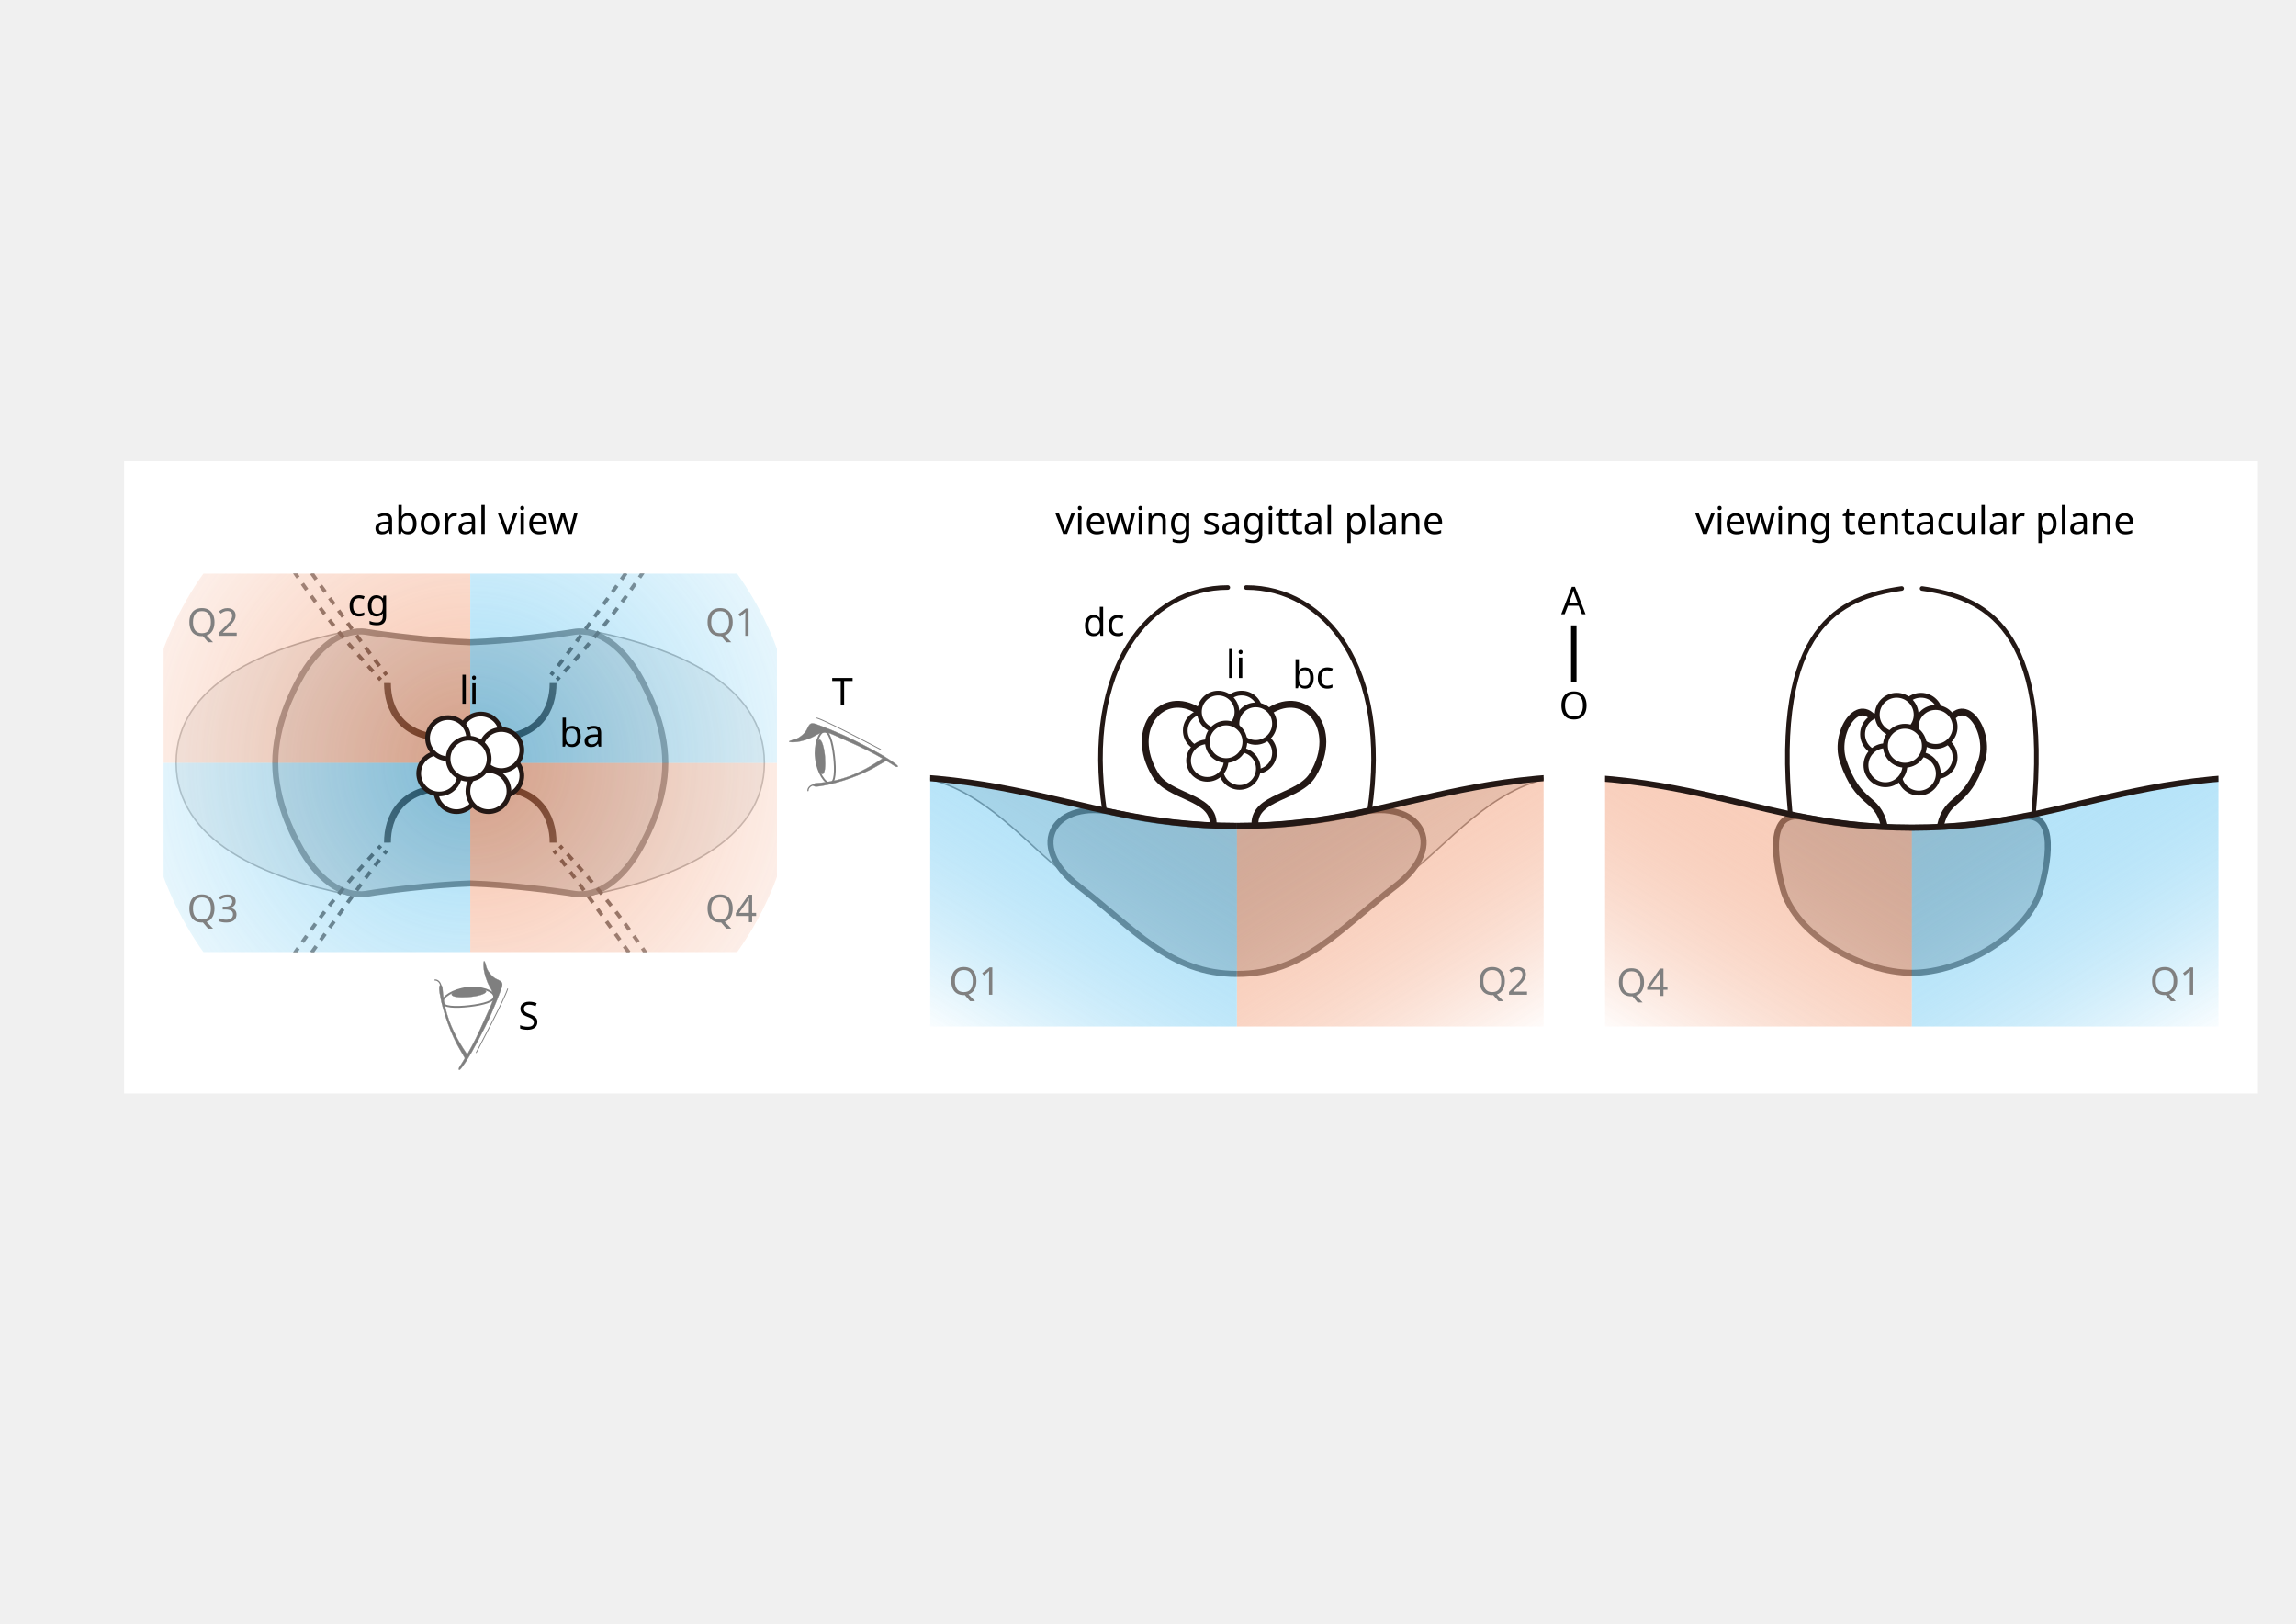
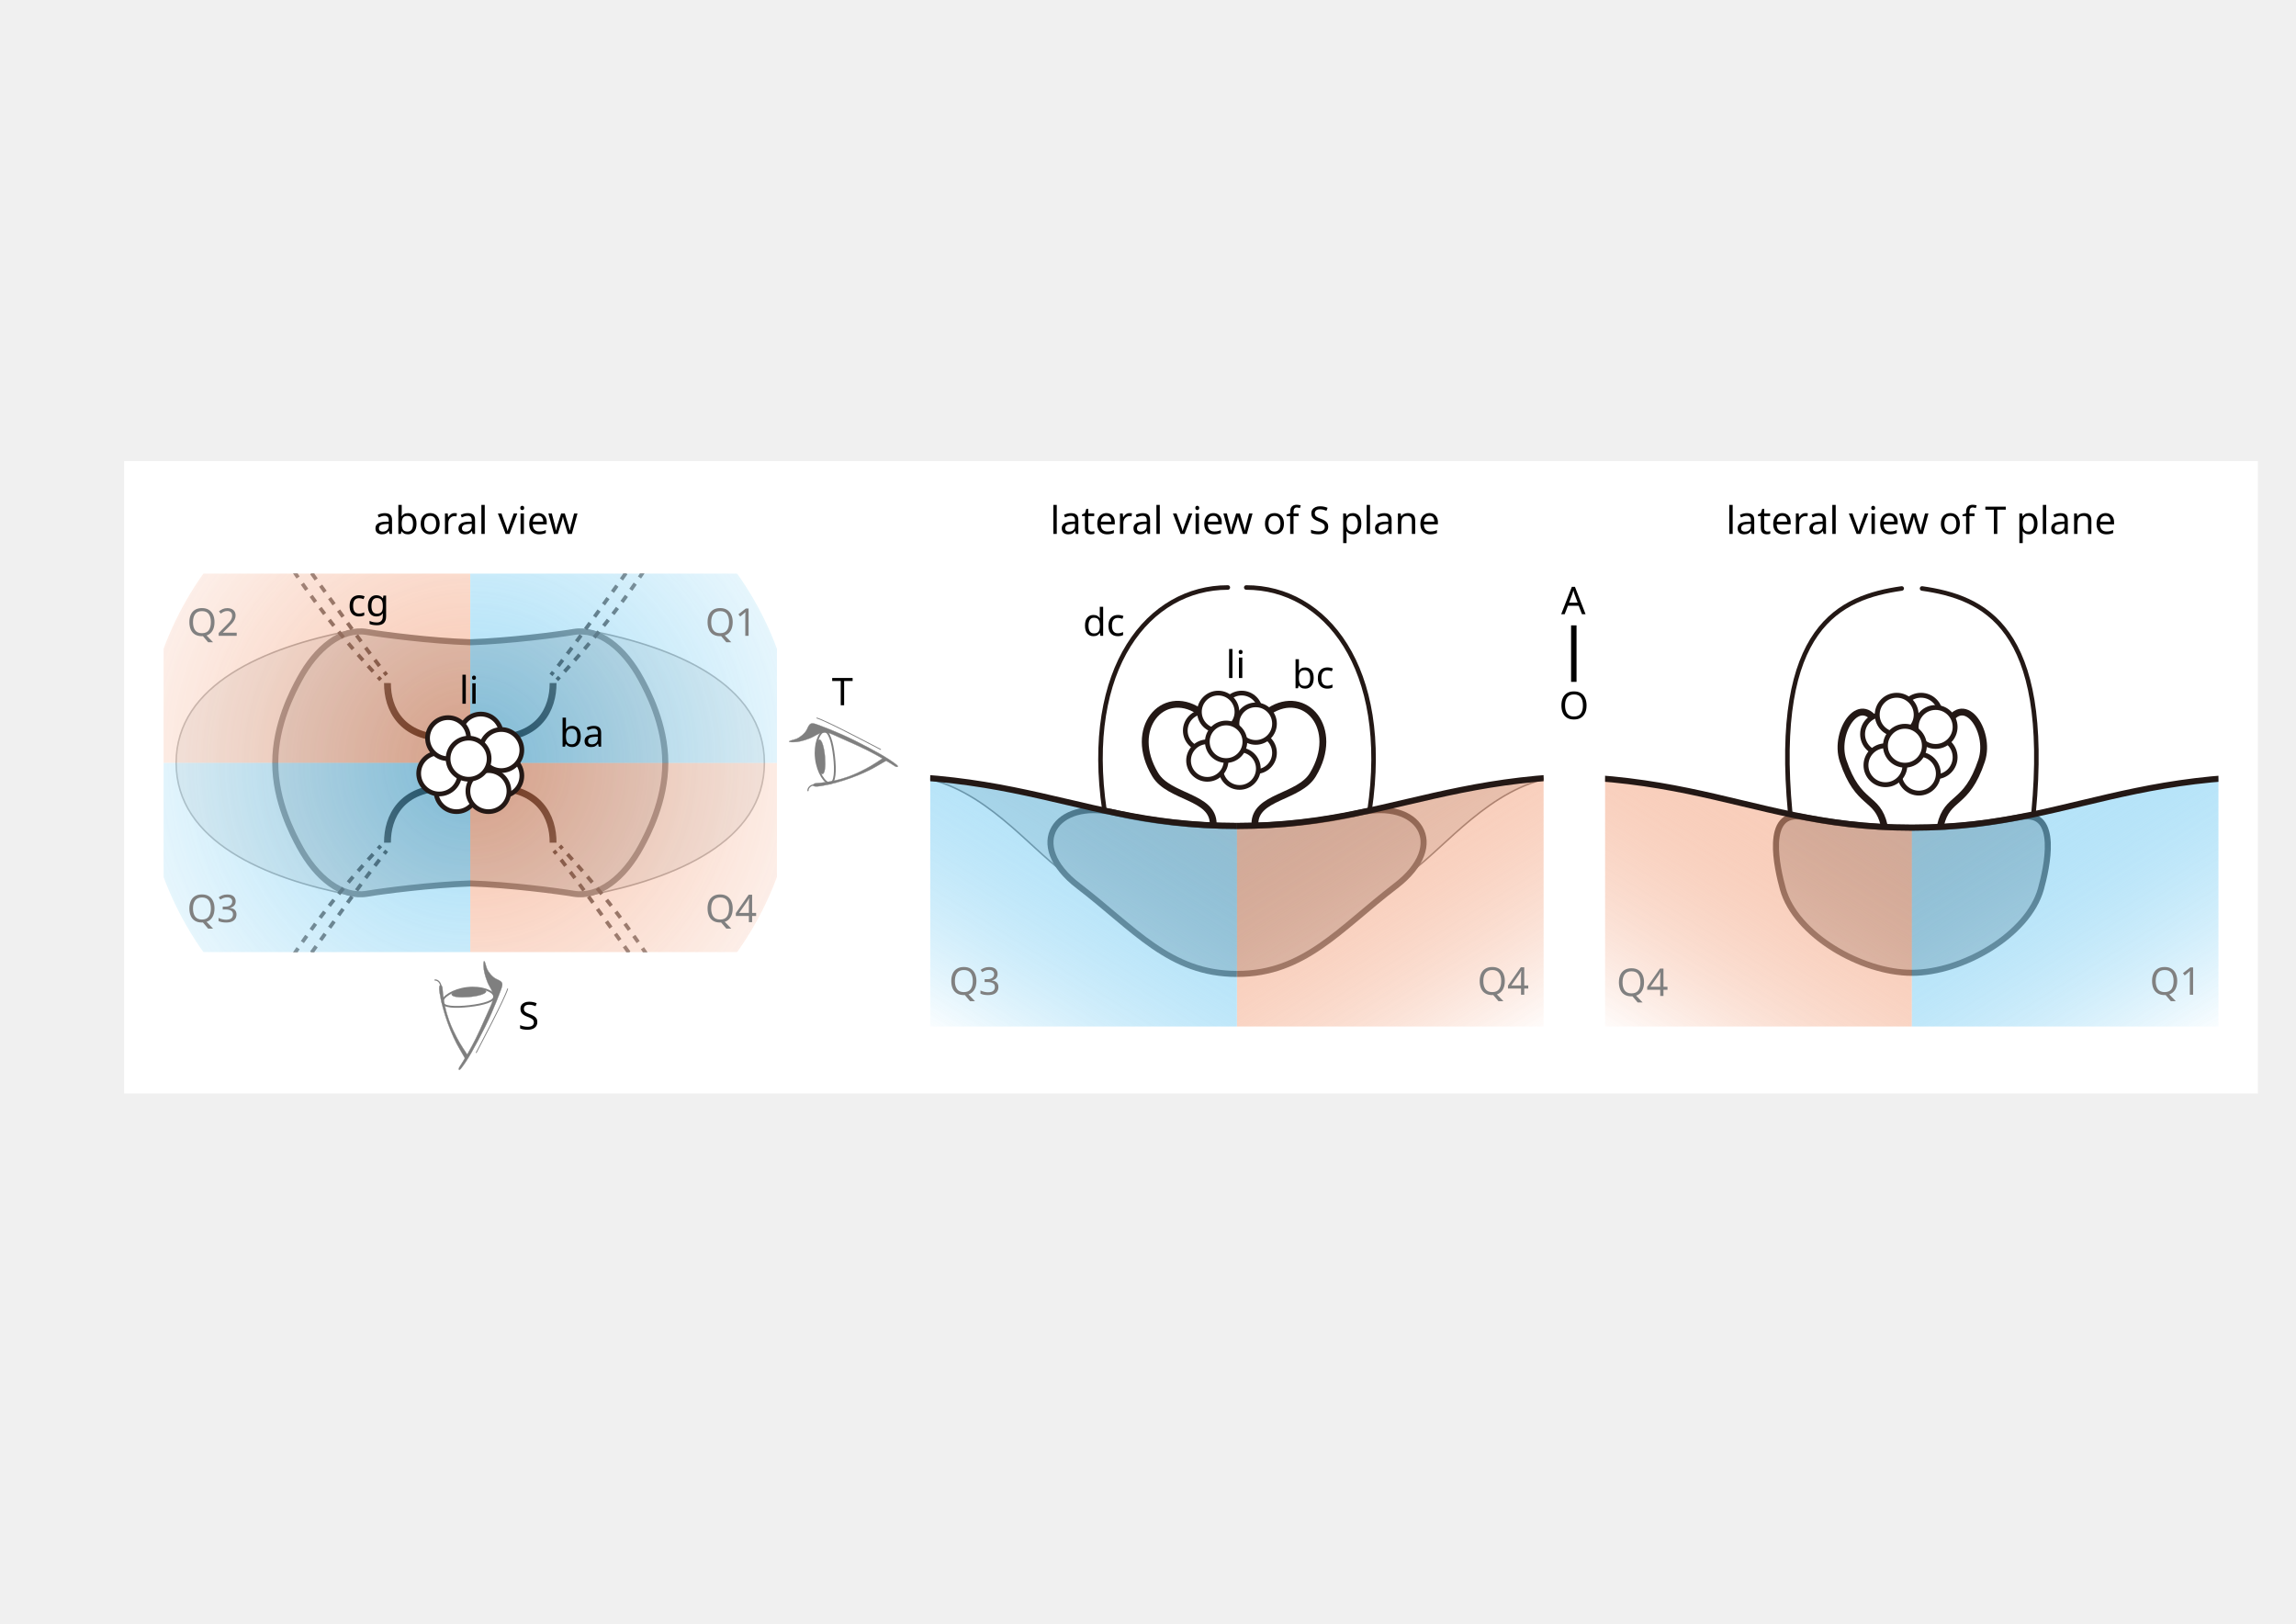
<svg xmlns="http://www.w3.org/2000/svg" xmlns:xlink="http://www.w3.org/1999/xlink" version="1.1" id="レイヤー_1" x="0px" y="0px" width="841.89px" height="595.28px" viewBox="0 0 841.89 595.28" enable-background="new 0 0 841.89 595.28" xml:space="preserve">
  <rect x="45.511" y="169.055" fill="#FFFFFF" width="782.415" height="231.849" />
  <g>
    <g>
      <defs>
        <rect id="SVGID_1_" x="588.545" y="210.294" width="224.907" height="166.047" />
      </defs>
      <clipPath id="SVGID_2_">
        <use xlink:href="#SVGID_1_" overflow="visible" />
      </clipPath>
      <g clip-path="url(#SVGID_2_)">
        <path fill="#C8C9CA" stroke="#595757" stroke-width="2.221" stroke-miterlimit="10" d="M701.053,356.648     c18.4,0,42.57-13.8,47.31-30.762c2.044-7.349,7.047-29-7.238-26.366c-10.86,2-22.397,3.913-40.081,3.913     c-17.685,0-29.93-2.019-40.073-3.913c-14.279-2.668-9.288,19.018-7.236,26.366c4.738,16.962,28.906,30.762,47.31,30.762" />
        <g opacity="0.75">
          <linearGradient id="SVGID_3_" gradientUnits="userSpaceOnUse" x1="651.363" y1="271.836" x2="584.845" y2="378.288">
            <stop offset="0" style="stop-color:#E95513;stop-opacity:0.35" />
            <stop offset="0.549" style="stop-color:#F5B497;stop-opacity:0.707" />
            <stop offset="1" style="stop-color:#FFFFFF" />
          </linearGradient>
          <path fill="url(#SVGID_3_)" d="M701.043,410.912V302.88c-66.634,0-86.45-30.941-197.824-12.543      C539.665,362,615.138,410.912,701.043,410.912z" />
          <linearGradient id="SVGID_4_" gradientUnits="userSpaceOnUse" x1="228.823" y1="271.835" x2="162.305" y2="378.287" gradientTransform="matrix(-1 0 0 1 979.5469 0)">
            <stop offset="0" style="stop-color:#009FE8;stop-opacity:0.35" />
            <stop offset="0.582" style="stop-color:#97D8F6;stop-opacity:0.728" />
            <stop offset="1" style="stop-color:#FFFFFF" />
          </linearGradient>
          <path fill="url(#SVGID_4_)" d="M701.043,410.912V302.88c66.635,0,86.453-30.941,197.827-12.543      C862.422,362,786.946,410.912,701.043,410.912z" />
        </g>
        <path fill="none" stroke="#231815" stroke-width="2.221" stroke-miterlimit="10" d="M898.87,290.341     c-111.374-18.407-131.192,13.092-197.827,13.092c-66.638,0-86.455-31.5-197.824-13.092" />
        <path fill="none" stroke="#231815" stroke-width="1.666" stroke-linecap="round" stroke-miterlimit="10" d="M656.415,297.891     c-6.386-68.33,18.263-78.892,40.893-82.15" />
        <path fill="none" stroke="#231815" stroke-width="1.666" stroke-linecap="round" stroke-miterlimit="10" d="M745.677,297.891     c6.383-68.33-18.27-78.886-40.896-82.146" />
        <g>
          <path fill="none" stroke="#231815" stroke-width="2.502" stroke-miterlimit="10" d="M711.524,302.646      c2.536-11.081,9.48-6.943,15.085-23.768c3.694-11.093-7.077-26.429-13.349-11.879" />
          <path fill="none" stroke="#231815" stroke-width="2.502" stroke-miterlimit="10" d="M690.884,302.646      c-2.533-11.081-9.478-6.943-15.084-23.768c-3.692-11.093,7.076-26.429,13.348-11.879" />
        </g>
        <g>
          <path fill="#FFFFFF" stroke="#231815" stroke-width="1.787" stroke-miterlimit="10" d="M711.524,262.03      c0,3.942-3.197,7.14-7.139,7.14c-3.947,0-7.142-3.198-7.142-7.14c0-3.944,3.194-7.14,7.142-7.14      C708.327,254.89,711.524,258.086,711.524,262.03z" />
          <circle fill="#FFFFFF" stroke="#231815" stroke-width="1.787" stroke-miterlimit="10" cx="709.755" cy="277.618" r="7.139" />
          <circle fill="#FFFFFF" stroke="#231815" stroke-width="1.787" stroke-miterlimit="10" cx="709.755" cy="266.512" r="7.139" />
          <path fill="#FFFFFF" stroke="#231815" stroke-width="1.787" stroke-miterlimit="10" d="M697.244,269.167      c0,3.944-3.196,7.14-7.14,7.14c-3.938,0-7.137-3.195-7.137-7.14c0-3.941,3.198-7.136,7.137-7.136      C694.048,262.03,697.244,265.226,697.244,269.167z" />
          <circle fill="#FFFFFF" stroke="#231815" stroke-width="1.787" stroke-miterlimit="10" cx="695.477" cy="262.03" r="7.14" />
          <path fill="#FFFFFF" stroke="#231815" stroke-width="1.787" stroke-miterlimit="10" d="M710.749,283.626      c0,3.945-3.197,7.142-7.14,7.142s-7.142-3.197-7.142-7.142c0-3.941,3.199-7.135,7.142-7.135S710.749,279.685,710.749,283.626z" />
          <path fill="#FFFFFF" stroke="#231815" stroke-width="1.787" stroke-miterlimit="10" d="M698.486,280.546      c0,3.945-3.194,7.14-7.138,7.14c-3.944,0-7.14-3.195-7.14-7.14c0-3.939,3.195-7.136,7.14-7.136      C695.292,273.411,698.486,276.607,698.486,280.546z" />
          <path fill="#FFFFFF" stroke="#231815" stroke-width="1.787" stroke-miterlimit="10" d="M705.622,273.404      c0,3.944-3.191,7.137-7.139,7.137c-3.939,0-7.139-3.192-7.139-7.137c0-3.939,3.199-7.138,7.139-7.138      C702.431,266.267,705.622,269.465,705.622,273.404z" />
        </g>
      </g>
    </g>
    <g>
      <defs>
        <rect id="SVGID_5_" x="341.095" y="210.294" width="224.908" height="166.047" />
      </defs>
      <clipPath id="SVGID_6_">
        <use xlink:href="#SVGID_5_" overflow="visible" />
      </clipPath>
      <g clip-path="url(#SVGID_6_)">
        <path opacity="0.8" fill="#DBDCDC" stroke="#595757" stroke-width="0.555" stroke-miterlimit="10" d="M453.55,302.803     c-45.858,0-69.546-14.658-116.171-17.795l0.004-0.045c23.194,3.632,40.17,25.907,52.545,34.733     c16.312,11.629,29.708,34.731,63.622,34.731" />
        <path opacity="0.8" fill="#DBDCDC" stroke="#595757" stroke-width="0.555" stroke-miterlimit="10" d="M453.637,302.803     c45.86,0,69.548-14.658,116.17-17.795l-0.004-0.045c-23.191,3.632-40.169,25.907-52.545,34.733     c-16.312,11.629-29.708,34.731-63.621,34.731" />
        <path fill="#C8C9CA" stroke="#595757" stroke-width="2.221" stroke-miterlimit="10" d="M453.637,357.055     c24.694,0,37.669-16.612,58.085-32.217c20.013-15.293,8.227-32.004-13.114-26.905c-12.773,3.054-28.886,4.87-44.971,4.87h-0.041     h-0.046c-16.085,0-32.199-1.816-44.971-4.87c-21.345-5.099-33.125,11.612-13.115,26.905     c20.417,15.604,33.389,32.217,58.085,32.217" />
        <g opacity="0.75">
          <linearGradient id="SVGID_7_" gradientUnits="userSpaceOnUse" x1="795.366" y1="271.837" x2="728.849" y2="378.286" gradientTransform="matrix(-1 0 0 1 1298.596 0)">
            <stop offset="0" style="stop-color:#E95513;stop-opacity:0.35" />
            <stop offset="0.549" style="stop-color:#F5B497;stop-opacity:0.707" />
            <stop offset="1" style="stop-color:#FFFFFF" />
          </linearGradient>
          <path fill="url(#SVGID_7_)" d="M453.55,410.912V302.881c66.634,0,86.452-30.947,197.826-12.541      C614.929,361.996,539.451,410.912,453.55,410.912z" />
          <linearGradient id="SVGID_8_" gradientUnits="userSpaceOnUse" x1="84.821" y1="271.837" x2="18.303" y2="378.287" gradientTransform="matrix(1 0 0 1 319.0488 0)">
            <stop offset="0" style="stop-color:#009FE8;stop-opacity:0.35" />
            <stop offset="0.582" style="stop-color:#97D8F6;stop-opacity:0.728" />
            <stop offset="1" style="stop-color:#FFFFFF" />
          </linearGradient>
          <path fill="url(#SVGID_8_)" d="M453.55,410.912V302.881c-66.633,0-86.451-30.947-197.828-12.541      C292.171,361.996,367.645,410.912,453.55,410.912z" />
        </g>
        <path fill="none" stroke="#231815" stroke-width="1.666" stroke-linecap="round" stroke-miterlimit="10" d="M405.008,297.248     c-7.798-52.604,16.306-81.863,45.208-81.863" />
        <g>
          <g>
            <path fill="none" stroke="#231815" stroke-width="2.221" stroke-miterlimit="10" d="M255.722,290.263       c111.376-18.4,131.194,12.54,197.828,12.54" />
          </g>
        </g>
        <path fill="none" stroke="#231815" stroke-width="1.666" stroke-linecap="round" stroke-miterlimit="10" d="M502.177,297.248     c7.801-52.604-16.305-81.863-45.204-81.863" />
        <g>
          <g>
            <path fill="none" stroke="#231815" stroke-width="2.221" stroke-miterlimit="10" d="M651.376,290.263       c-111.371-18.4-131.188,12.54-197.826,12.54" />
          </g>
        </g>
        <g>
          <path fill="none" stroke="#231815" stroke-width="2.512" stroke-miterlimit="10" d="M460.142,302.026      c0-10.11,16.158-9.58,21.24-17.99c10.265-16.983-2.825-31.924-15.912-23.353" />
          <path fill="none" stroke="#231815" stroke-width="2.512" stroke-miterlimit="10" d="M444.852,302.026      c0-10.11-16.158-9.58-21.238-17.99c-10.266-16.983,2.821-31.924,15.912-23.353" />
        </g>
        <g>
          <circle fill="#FFFFFF" stroke="#231815" stroke-width="1.723" stroke-miterlimit="10" cx="455.271" cy="260.974" r="6.884" />
          <circle fill="#FFFFFF" stroke="#231815" stroke-width="1.723" stroke-miterlimit="10" cx="460.447" cy="276.003" r="6.884" />
          <path fill="#FFFFFF" stroke="#231815" stroke-width="1.723" stroke-miterlimit="10" d="M467.331,265.299      c0,3.803-3.081,6.885-6.882,6.885c-3.799,0-6.887-3.083-6.887-6.885c0-3.801,3.088-6.883,6.887-6.883      C464.25,258.417,467.331,261.499,467.331,265.299z" />
          <path fill="#FFFFFF" stroke="#231815" stroke-width="1.723" stroke-miterlimit="10" d="M448.387,267.858      c0,3.803-3.079,6.885-6.885,6.885c-3.797,0-6.881-3.082-6.881-6.885s3.084-6.884,6.881-6.884      C445.308,260.974,448.387,264.055,448.387,267.858z" />
          <path fill="#FFFFFF" stroke="#231815" stroke-width="1.723" stroke-miterlimit="10" d="M453.563,260.979      c0,3.798-3.079,6.88-6.88,6.88c-3.798,0-6.886-3.082-6.886-6.88c0-3.802,3.088-6.883,6.886-6.883      C450.483,254.096,453.563,257.176,453.563,260.979z" />
          <circle fill="#FFFFFF" stroke="#231815" stroke-width="1.723" stroke-miterlimit="10" cx="454.522" cy="281.799" r="6.884" />
          <circle fill="#FFFFFF" stroke="#231815" stroke-width="1.723" stroke-miterlimit="10" cx="442.701" cy="278.831" r="6.883" />
          <path fill="#FFFFFF" stroke="#231815" stroke-width="1.723" stroke-miterlimit="10" d="M456.465,271.943      c0,3.803-3.08,6.884-6.884,6.884c-3.798,0-6.882-3.082-6.882-6.884c0-3.801,3.084-6.883,6.882-6.883      C453.385,265.06,456.465,268.142,456.465,271.943z" />
        </g>
      </g>
    </g>
    <g>
      <defs>
        <rect id="SVGID_9_" x="59.984" y="210.294" width="224.906" height="138.759" />
      </defs>
      <clipPath id="SVGID_10_">
        <use xlink:href="#SVGID_9_" overflow="visible" />
      </clipPath>
      <g clip-path="url(#SVGID_10_)">
        <g>
          <path opacity="0.8" fill="#DBDCDC" stroke="#595757" stroke-width="0.555" stroke-miterlimit="10" d="M172.44,250.112      c-10.408,0-26.927-22.157-43.933-18.874c-31.129,6.017-63.912,19.62-63.912,48.434v0.006c0,28.815,32.783,42.417,63.912,48.432      c17.006,3.285,33.525-18.874,43.929-18.874c10.409,0,26.927,22.159,43.934,18.874c31.13-6.015,63.91-19.617,63.91-48.432v-0.006      c0-28.814-32.779-42.417-63.91-48.434C199.363,227.955,182.846,250.112,172.44,250.112z" />
          <path fill="#C8C9CA" stroke="#595757" stroke-width="2.221" stroke-miterlimit="10" d="M100.932,279.672      c0-14.118,6.501-26.263,8.863-30.64c6.253-11.598,15.579-18.869,24.699-17.346c5.769,0.964,23.355,3.289,37.946,3.771      c14.593-0.482,32.179-2.807,37.943-3.771c9.121-1.523,18.446,5.748,24.7,17.346c2.36,4.376,8.862,16.521,8.862,30.64      c0,14.122-6.501,26.27-8.864,30.65c-6.251,11.592-15.579,18.861-24.697,17.341c-5.768-0.967-23.35-3.288-37.943-3.771      c-14.591,0.482-32.177,2.804-37.946,3.771c-9.121,1.521-18.446-5.749-24.699-17.341      C107.432,305.941,100.932,293.793,100.932,279.672z" />
          <g>
            <path fill="none" stroke="#231815" stroke-width="2.512" stroke-miterlimit="10" d="M180.811,288.754       c17.001,0,22.043,10.792,21.99,20.182" />
            <path fill="none" stroke="#231815" stroke-width="2.512" stroke-miterlimit="10" d="M164.066,288.757       c-17.001,0-22.044,10.793-21.989,20.176" />
            <path fill="none" stroke="#231815" stroke-width="2.512" stroke-miterlimit="10" d="M164.067,270.592       c-17.001,0-22.048-10.783-21.99-20.173" />
            <path fill="none" stroke="#231815" stroke-width="2.512" stroke-miterlimit="10" d="M180.81,270.598       c17.005,0,22.046-10.796,21.992-20.186" />
          </g>
          <g>
            <g>
              <g>
                <g>
                  <path fill="none" stroke="#231815" stroke-width="1.391" stroke-miterlimit="10" d="M335.05,443.371          c-0.386-0.26-0.771-0.519-1.154-0.777" />
                  <path fill="none" stroke="#231815" stroke-width="1.391" stroke-miterlimit="10" stroke-dasharray="2.759,2.759" d="          M331.611,441.049c-92.053-62.464-74.387-74.44-124.445-128.91" />
                  <path fill="none" stroke="#231815" stroke-width="1.391" stroke-miterlimit="10" d="M206.229,311.123          c-0.313-0.338-0.629-0.679-0.948-1.021" />
                </g>
              </g>
              <g>
                <g>
                  <path fill="none" stroke="#231815" stroke-width="1.391" stroke-miterlimit="10" d="M203.109,311.901          c0.279,0.337,0.571,0.695,0.876,1.075" />
                  <path fill="none" stroke="#231815" stroke-width="1.391" stroke-miterlimit="10" stroke-dasharray="2.809,2.809" d="          M205.724,315.178c21.125,27.166,87.797,125.917,112.045,145.682" />
                  <path fill="none" stroke="#231815" stroke-width="1.391" stroke-miterlimit="10" d="M318.88,461.731          c0.389,0.293,0.765,0.563,1.127,0.808" />
                </g>
              </g>
            </g>
            <g>
              <g>
                <g>
                  <path fill="none" stroke="#231815" stroke-width="1.391" stroke-miterlimit="10" d="M9.826,443.371          c0.386-0.26,0.771-0.519,1.154-0.777" />
                  <path fill="none" stroke="#231815" stroke-width="1.391" stroke-miterlimit="10" stroke-dasharray="2.759,2.759" d="          M13.265,441.049c92.052-62.464,74.389-74.44,124.451-128.91" />
                  <path fill="none" stroke="#231815" stroke-width="1.391" stroke-miterlimit="10" d="M138.652,311.123          c0.313-0.339,0.629-0.679,0.948-1.021" />
                </g>
              </g>
              <g>
                <g>
                  <path fill="none" stroke="#231815" stroke-width="1.391" stroke-miterlimit="10" d="M141.768,311.901          c-0.278,0.337-0.571,0.696-0.876,1.075" />
                  <path fill="none" stroke="#231815" stroke-width="1.391" stroke-miterlimit="10" stroke-dasharray="2.809,2.809" d="          M139.153,315.179c-21.12,27.166-87.798,125.918-112.04,145.682" />
                  <path fill="none" stroke="#231815" stroke-width="1.391" stroke-miterlimit="10" d="M26.004,461.731          c-0.389,0.293-0.765,0.563-1.127,0.808" />
                </g>
              </g>
            </g>
            <g>
              <g>
                <g>
                  <path fill="none" stroke="#231815" stroke-width="1.391" stroke-miterlimit="10" d="M333.964,115.976          c-0.386,0.26-0.771,0.519-1.154,0.777" />
                  <path fill="none" stroke="#231815" stroke-width="1.391" stroke-miterlimit="10" stroke-dasharray="2.759,2.759" d="          M330.525,118.299c-92.054,62.464-74.388,74.435-124.446,128.91" />
                  <path fill="none" stroke="#231815" stroke-width="1.391" stroke-miterlimit="10" d="M205.143,248.224          c-0.313,0.339-0.629,0.679-0.948,1.021" />
                </g>
              </g>
              <g>
                <g>
                  <path fill="none" stroke="#231815" stroke-width="1.391" stroke-miterlimit="10" d="M202.022,247.445          c0.278-0.337,0.571-0.696,0.876-1.076" />
                  <path fill="none" stroke="#231815" stroke-width="1.391" stroke-miterlimit="10" stroke-dasharray="2.809,2.809" d="          M204.637,244.168c21.124-27.166,87.797-125.917,112.045-145.679" />
                  <path fill="none" stroke="#231815" stroke-width="1.391" stroke-miterlimit="10" d="M317.793,97.617          c0.389-0.293,0.765-0.562,1.127-0.807" />
                </g>
              </g>
            </g>
            <g>
              <g>
                <g>
                  <path fill="none" stroke="#231815" stroke-width="1.391" stroke-miterlimit="10" d="M9.826,115.976          c0.386,0.26,0.771,0.519,1.154,0.777" />
                  <path fill="none" stroke="#231815" stroke-width="1.391" stroke-miterlimit="10" stroke-dasharray="2.759,2.759" d="          M13.265,118.299c92.052,62.464,74.389,74.435,124.451,128.91" />
                  <path fill="none" stroke="#231815" stroke-width="1.391" stroke-miterlimit="10" d="M138.652,248.225          c0.313,0.338,0.629,0.679,0.948,1.021" />
                </g>
              </g>
              <g>
                <g>
                  <path fill="none" stroke="#231815" stroke-width="1.391" stroke-miterlimit="10" d="M141.768,247.445          c-0.278-0.337-0.571-0.696-0.876-1.076" />
                  <path fill="none" stroke="#231815" stroke-width="1.391" stroke-miterlimit="10" stroke-dasharray="2.809,2.809" d="          M139.153,244.168c-21.12-27.166-87.797-125.918-112.04-145.679" />
                  <path fill="none" stroke="#231815" stroke-width="1.391" stroke-miterlimit="10" d="M26.004,97.617          c-0.389-0.292-0.765-0.562-1.127-0.807" />
                </g>
              </g>
            </g>
          </g>
        </g>
        <g opacity="0.75">
          <g>
            <linearGradient id="SVGID_11_" gradientUnits="userSpaceOnUse" x1="172.436" y1="339.658" x2="292.393" y2="339.658">
              <stop offset="1" style="stop-color:#E95513" />
              <stop offset="1" style="stop-color:#E95615" />
              <stop offset="1" style="stop-color:#EA5B1C" />
              <stop offset="1" style="stop-color:#EB6427" />
              <stop offset="1" style="stop-color:#EC7038" />
              <stop offset="1" style="stop-color:#EF804E" />
              <stop offset="1" style="stop-color:#F1936A" />
              <stop offset="1" style="stop-color:#F4AB8A" />
              <stop offset="1" style="stop-color:#F8C6B0" />
              <stop offset="1" style="stop-color:#FBE4D9" />
              <stop offset="1" style="stop-color:#FFFFFF" />
            </linearGradient>
            <path opacity="0.5" fill="url(#SVGID_11_)" d="M172.436,399.635c66.249,0,119.957-53.704,119.957-119.954H172.436" />
            <linearGradient id="SVGID_12_" gradientUnits="userSpaceOnUse" x1="52.481" y1="219.698" x2="172.436" y2="219.698">
              <stop offset="1" style="stop-color:#E95513" />
              <stop offset="1" style="stop-color:#E95615" />
              <stop offset="1" style="stop-color:#EA5B1C" />
              <stop offset="1" style="stop-color:#EB6427" />
              <stop offset="1" style="stop-color:#EC7038" />
              <stop offset="1" style="stop-color:#EF804E" />
              <stop offset="1" style="stop-color:#F1936A" />
              <stop offset="1" style="stop-color:#F4AB8A" />
              <stop offset="1" style="stop-color:#F8C6B0" />
              <stop offset="1" style="stop-color:#FBE4D9" />
              <stop offset="1" style="stop-color:#FFFFFF" />
            </linearGradient>
            <path opacity="0.5" fill="url(#SVGID_12_)" d="M172.436,159.716c-66.247,0-119.955,53.708-119.955,119.964h119.955" />
            <path opacity="0.5" fill="#009FE8" d="M52.481,279.681c0,66.25,53.708,119.954,119.955,119.954V279.681" />
            <path opacity="0.5" fill="#009FE8" d="M292.393,279.681c0-66.257-53.703-119.964-119.957-119.964v119.964" />
          </g>
          <radialGradient id="SVGID_13_" cx="131.819" cy="404.69" r="121.672" gradientTransform="matrix(0 1 -1 0 577.1279 147.856)" gradientUnits="userSpaceOnUse">
            <stop offset="0" style="stop-color:#FFFFFF;stop-opacity:0" />
            <stop offset="0.908" style="stop-color:#FFFFFF;stop-opacity:0.681" />
            <stop offset="1" style="stop-color:#FFFFFF;stop-opacity:0.75" />
          </radialGradient>
          <path fill="url(#SVGID_13_)" d="M172.44,401.349c-67.203,0-121.672-54.474-121.672-121.674      c0-67.197,54.469-121.672,121.672-121.672c67.193,0,121.668,54.475,121.668,121.672      C294.109,346.875,239.634,401.349,172.44,401.349z" />
        </g>
        <g>
          <circle fill="#FFFFFF" stroke="#231815" stroke-width="1.723" stroke-miterlimit="10" cx="183.827" cy="284.372" r="7.528" />
          <circle fill="#FFFFFF" stroke="#231815" stroke-width="1.723" stroke-miterlimit="10" cx="167.394" cy="290.035" r="7.527" />
          <path fill="#FFFFFF" stroke="#231815" stroke-width="1.723" stroke-miterlimit="10" d="M179.101,297.562      c-4.16,0-7.532-3.369-7.532-7.526c0-4.153,3.372-7.528,7.532-7.528c4.158,0,7.528,3.375,7.528,7.528      C186.629,294.193,183.258,297.562,179.101,297.562z" />
          <circle fill="#FFFFFF" stroke="#231815" stroke-width="1.723" stroke-miterlimit="10" cx="176.3" cy="269.316" r="7.528" />
          <path fill="#FFFFFF" stroke="#231815" stroke-width="1.723" stroke-miterlimit="10" d="M183.827,282.507      c-4.159,0-7.527-3.373-7.527-7.53c0-4.151,3.368-7.527,7.527-7.527c4.158,0,7.527,3.375,7.527,7.527      C191.354,279.135,187.984,282.507,183.827,282.507z" />
          <circle fill="#FFFFFF" stroke="#231815" stroke-width="1.723" stroke-miterlimit="10" cx="161.052" cy="283.554" r="7.529" />
          <path fill="#FFFFFF" stroke="#231815" stroke-width="1.723" stroke-miterlimit="10" d="M164.298,278.154      c-4.157,0-7.526-3.37-7.526-7.527c0-4.162,3.369-7.531,7.526-7.531c4.161,0,7.529,3.369,7.529,7.531      C171.827,274.784,168.458,278.154,164.298,278.154z" />
          <path fill="#FFFFFF" stroke="#231815" stroke-width="1.723" stroke-miterlimit="10" d="M171.833,285.678      c-4.162,0-7.529-3.369-7.529-7.525c0-4.158,3.367-7.531,7.529-7.531c4.158,0,7.525,3.373,7.525,7.531      C179.358,282.309,175.991,285.678,171.833,285.678z" />
        </g>
      </g>
    </g>
-     <rect x="379.754" y="183.74" fill="none" width="147.59" height="17.71" />
-     <text transform="matrix(1 0 0 1 387.0073 195.7539)" font-family="'ArialMT'" font-size="14">viewing sagittal plane</text>
-     <rect x="613.491" y="183.739" fill="none" width="166.459" height="17.711" />
-     <text transform="matrix(1 0 0 1 621.6182 195.7534)" font-family="'ArialMT'" font-size="14">viewing tentacular plane</text>
+     <rect x="354.757" y="183.74" fill="none" width="197.584" height="17.71" />
+     <text transform="matrix(1 0 0 1 385.0669 195.7539)" font-family="'ArialMT'" font-size="14">lateral view of S plane</text>
+     <rect x="597.423" y="183.739" fill="none" width="207.151" height="17.711" />
+     <text transform="matrix(1 0 0 1 632.9082 195.7534)" font-family="'ArialMT'" font-size="14">lateral view of T plane</text>
    <rect x="98.643" y="183.739" fill="none" width="147.589" height="17.711" />
    <text transform="matrix(1 0 0 1 137.0308 195.7539)" font-family="'ArialMT'" font-size="14">aboral view</text>
    <rect x="449.488" y="236.562" fill="none" width="8.121" height="18.836" />
    <text transform="matrix(1 0 0 1 449.4883 248.5762)" font-family="'ArialMT'" font-size="14">li</text>
    <rect x="397.076" y="221.079" fill="none" width="19.245" height="18.836" />
    <text transform="matrix(1 0 0 1 397.0762 233.0933)" font-family="'ArialMT'" font-size="14">dc</text>
    <rect x="473.857" y="240.308" fill="none" width="17.83" height="18.836" />
    <text transform="matrix(1 0 0 1 473.8574 252.3223)" font-family="'ArialMT'" font-size="14">bc</text>
    <rect x="168.377" y="245.98" fill="none" width="8.121" height="18.836" />
    <text transform="matrix(1 0 0 1 168.377 257.9941)" font-family="'ArialMT'" font-size="14">li</text>
    <rect x="127.433" y="213.849" fill="none" width="15.86" height="18.836" />
    <text transform="matrix(1 0 0 1 127.4331 225.8628)" font-family="'ArialMT'" font-size="14">cg</text>
    <rect x="205.097" y="261.731" fill="none" width="15.86" height="18.836" />
    <text transform="matrix(1 0 0 1 205.0972 273.7451)" font-family="'ArialMT'" font-size="14">ba</text>
    <g opacity="0.5">
      <path fill="#FFFFFF" stroke="#000000" stroke-width="0.668" stroke-miterlimit="10" d="M299.181,278.039    c0.605,5.24,3.382,9.325,5.215,9.113c1.837-0.211,2.033-4.64,1.429-9.881c-0.605-5.24-1.781-9.325-3.617-9.113    C300.373,268.369,298.575,272.799,299.181,278.039z" />
      <path stroke="#000000" stroke-width="0.106" stroke-miterlimit="10" d="M299.164,277.825c0.248,3.345,1.487,6,2.41,5.931    c0.92-0.068,1.178-2.836,0.929-6.18c-0.249-3.344-1.138-6.495-2.061-6.426C299.522,271.219,298.915,274.482,299.164,277.825z" />
      <path stroke="#000000" stroke-width="0.106" stroke-miterlimit="10" d="M328.682,280.326c-2.821-2.258-7.781-5.076-15.25-8.823    c-6.624-3.324-13.362-5.708-13.766-5.859c-2.372-0.899-2.772-0.461-3.743,1.694c-0.741,1.647-2.827,3.105-3.74,3.479    c-1.181,0.483-2.736,0.67-2.825,1.039c-0.057,0.238,1.431,0.301,3.031,0.11c1.251-0.148,4.26-0.965,6.077-2.017    c3.108-1.8,4.189-1.872,7.13-0.565c2.388,1.063,5.531,2.488,8.826,3.954c4.306,1.917,9.178,4.729,9.178,4.729    s-4.025,2.754-6.354,3.883c-2.329,1.13-7.991,4.519-18.137,5.208c-0.998,0.069-2.132,1.64,1.741,1.03    c7.288-1.145,15.831-4.431,20.632-7.297c2.475-1.477,3.461-1.977,3.461-1.977s2.119,1.219,3.316,2.047    C328.714,281.276,329.893,281.295,328.682,280.326z" />
      <path fill="none" stroke="#000000" stroke-width="0.318" stroke-linecap="round" stroke-miterlimit="10" d="M322.894,274.756    c-2.33-1.205-19.769-10.454-23.369-11.514" />
      <path fill="none" stroke="#000000" stroke-width="0.445" stroke-linecap="round" stroke-miterlimit="10" d="M296.27,289.865    c-0.07-1.06,1.137-2.309,2.792-2.108" />
    </g>
    <g opacity="0.5">
      <path fill="#FFFFFF" stroke="#000000" stroke-width="0.668" stroke-miterlimit="10" d="M171.344,362.197    c-5.24,0.605-9.325,3.382-9.113,5.217c0.211,1.835,4.64,2.032,9.881,1.427c5.241-0.604,9.326-1.78,9.115-3.617    C181.015,363.391,176.586,361.594,171.344,362.197z" />
      <path stroke="#000000" stroke-width="0.106" stroke-miterlimit="10" d="M171.559,362.181c-3.344,0.25-6,1.488-5.932,2.41    c0.069,0.92,2.836,1.18,6.181,0.93c3.344-0.249,6.495-1.138,6.426-2.062C178.165,362.54,174.902,361.932,171.559,362.181z" />
      <path stroke="#000000" stroke-width="0.106" stroke-miterlimit="10" d="M169.057,391.7c2.259-2.822,5.078-7.781,8.825-15.25    c3.323-6.624,5.706-13.361,5.859-13.766c0.899-2.374,0.459-2.773-1.694-3.742c-1.648-0.742-3.106-2.828-3.48-3.741    c-0.483-1.181-0.669-2.736-1.039-2.825c-0.239-0.057-0.301,1.431-0.11,3.031c0.148,1.252,0.965,4.261,2.017,6.077    c1.799,3.106,1.872,4.188,0.565,7.13c-1.063,2.388-2.488,5.53-3.954,8.824c-1.917,4.307-4.73,9.18-4.73,9.18    s-2.753-4.025-3.884-6.355c-1.129-2.328-4.518-7.989-5.208-18.136c-0.067-0.999-1.639-2.132-1.029,1.741    c1.144,7.288,4.431,15.831,7.297,20.632c1.477,2.474,1.976,3.46,1.976,3.46s-1.218,2.12-2.047,3.318    C168.106,391.73,168.089,392.91,169.057,391.7z" />
      <path fill="none" stroke="#000000" stroke-width="0.318" stroke-linecap="round" stroke-miterlimit="10" d="M174.629,385.91    c1.205-2.328,10.454-19.768,11.512-23.368" />
      <path fill="none" stroke="#000000" stroke-width="0.445" stroke-linecap="round" stroke-miterlimit="10" d="M159.519,359.287    c1.059-0.07,2.307,1.136,2.107,2.792" />
    </g>
    <rect x="181.235" y="365.371" fill="none" width="26.859" height="17.71" />
-     <text transform="matrix(1 0 0 1 189.9951 377.3848)" font-family="'ArialMT'" font-size="14">S</text>
+     <text transform="matrix(1 0 0 1 189.9956 377.3848)" font-family="'ArialMT'" font-size="14">S</text>
    <rect x="295.855" y="246.543" fill="none" width="26.859" height="17.71" />
-     <text transform="matrix(1 0 0 1 305.0088 258.5571)" font-family="'ArialMT'" font-size="14">T</text>
+     <text transform="matrix(1 0 0 1 305.0083 258.5571)" font-family="'ArialMT'" font-size="14">T</text>
    <g>
      <rect x="568.817" y="213.165" fill="none" width="16.523" height="14.461" />
      <text transform="matrix(1 0 0 1 572.4541 225.1792)" font-family="'ArialMT'" font-size="14">A</text>
      <rect x="564.641" y="251.618" fill="none" width="24.877" height="15.047" />
      <text transform="matrix(1 0 0 1 571.6777 263.6323)" font-family="'ArialMT'" font-size="14">O</text>
      <line fill="none" stroke="#000000" stroke-width="2" stroke-miterlimit="10" x1="577.079" y1="229.27" x2="577.079" y2="249.979" />
    </g>
    <rect x="254.468" y="221.079" fill="none" width="22.794" height="18.836" />
    <text transform="matrix(1 0 0 1 258.5864 233.0928)" fill="#808080" font-family="'ArialMT'" font-size="14">Q1</text>
    <rect x="68.578" y="221.079" fill="none" width="22.794" height="18.836" />
    <text transform="matrix(1 0 0 1 68.5776 233.0928)" fill="#808080" font-family="'ArialMT'" font-size="14">Q2</text>
    <rect x="68.578" y="326.056" fill="none" width="22.794" height="18.837" />
    <text transform="matrix(1 0 0 1 68.5776 338.0703)" fill="#808080" font-family="'ArialMT'" font-size="14">Q3</text>
    <rect x="254.468" y="326.056" fill="none" width="22.794" height="18.838" />
    <text transform="matrix(1 0 0 1 258.5864 338.0703)" fill="#808080" font-family="'ArialMT'" font-size="14">Q4</text>
    <rect x="345.894" y="352.66" fill="none" width="22.795" height="18.837" />
-     <text transform="matrix(1 0 0 1 347.9536 364.6748)" fill="#808080" font-family="'ArialMT'" font-size="14">Q1</text>
+     <text transform="matrix(1 0 0 1 347.9536 364.6748)" fill="#808080" font-family="'ArialMT'" font-size="14">Q3</text>
    <rect x="539.651" y="352.66" fill="none" width="22.794" height="18.837" />
-     <text transform="matrix(1 0 0 1 541.7109 364.6748)" fill="#808080" font-family="'ArialMT'" font-size="14">Q2</text>
+     <text transform="matrix(1 0 0 1 541.7109 364.6748)" fill="#808080" font-family="'ArialMT'" font-size="14">Q4</text>
    <rect x="786.196" y="352.66" fill="none" width="22.795" height="18.837" />
    <text transform="matrix(1 0 0 1 788.2559 364.6748)" fill="#808080" font-family="'ArialMT'" font-size="14">Q1</text>
    <rect x="590.696" y="353.123" fill="none" width="22.795" height="18.838" />
    <text transform="matrix(1 0 0 1 592.7559 365.1377)" fill="#808080" font-family="'ArialMT'" font-size="14">Q4</text>
  </g>
</svg>
